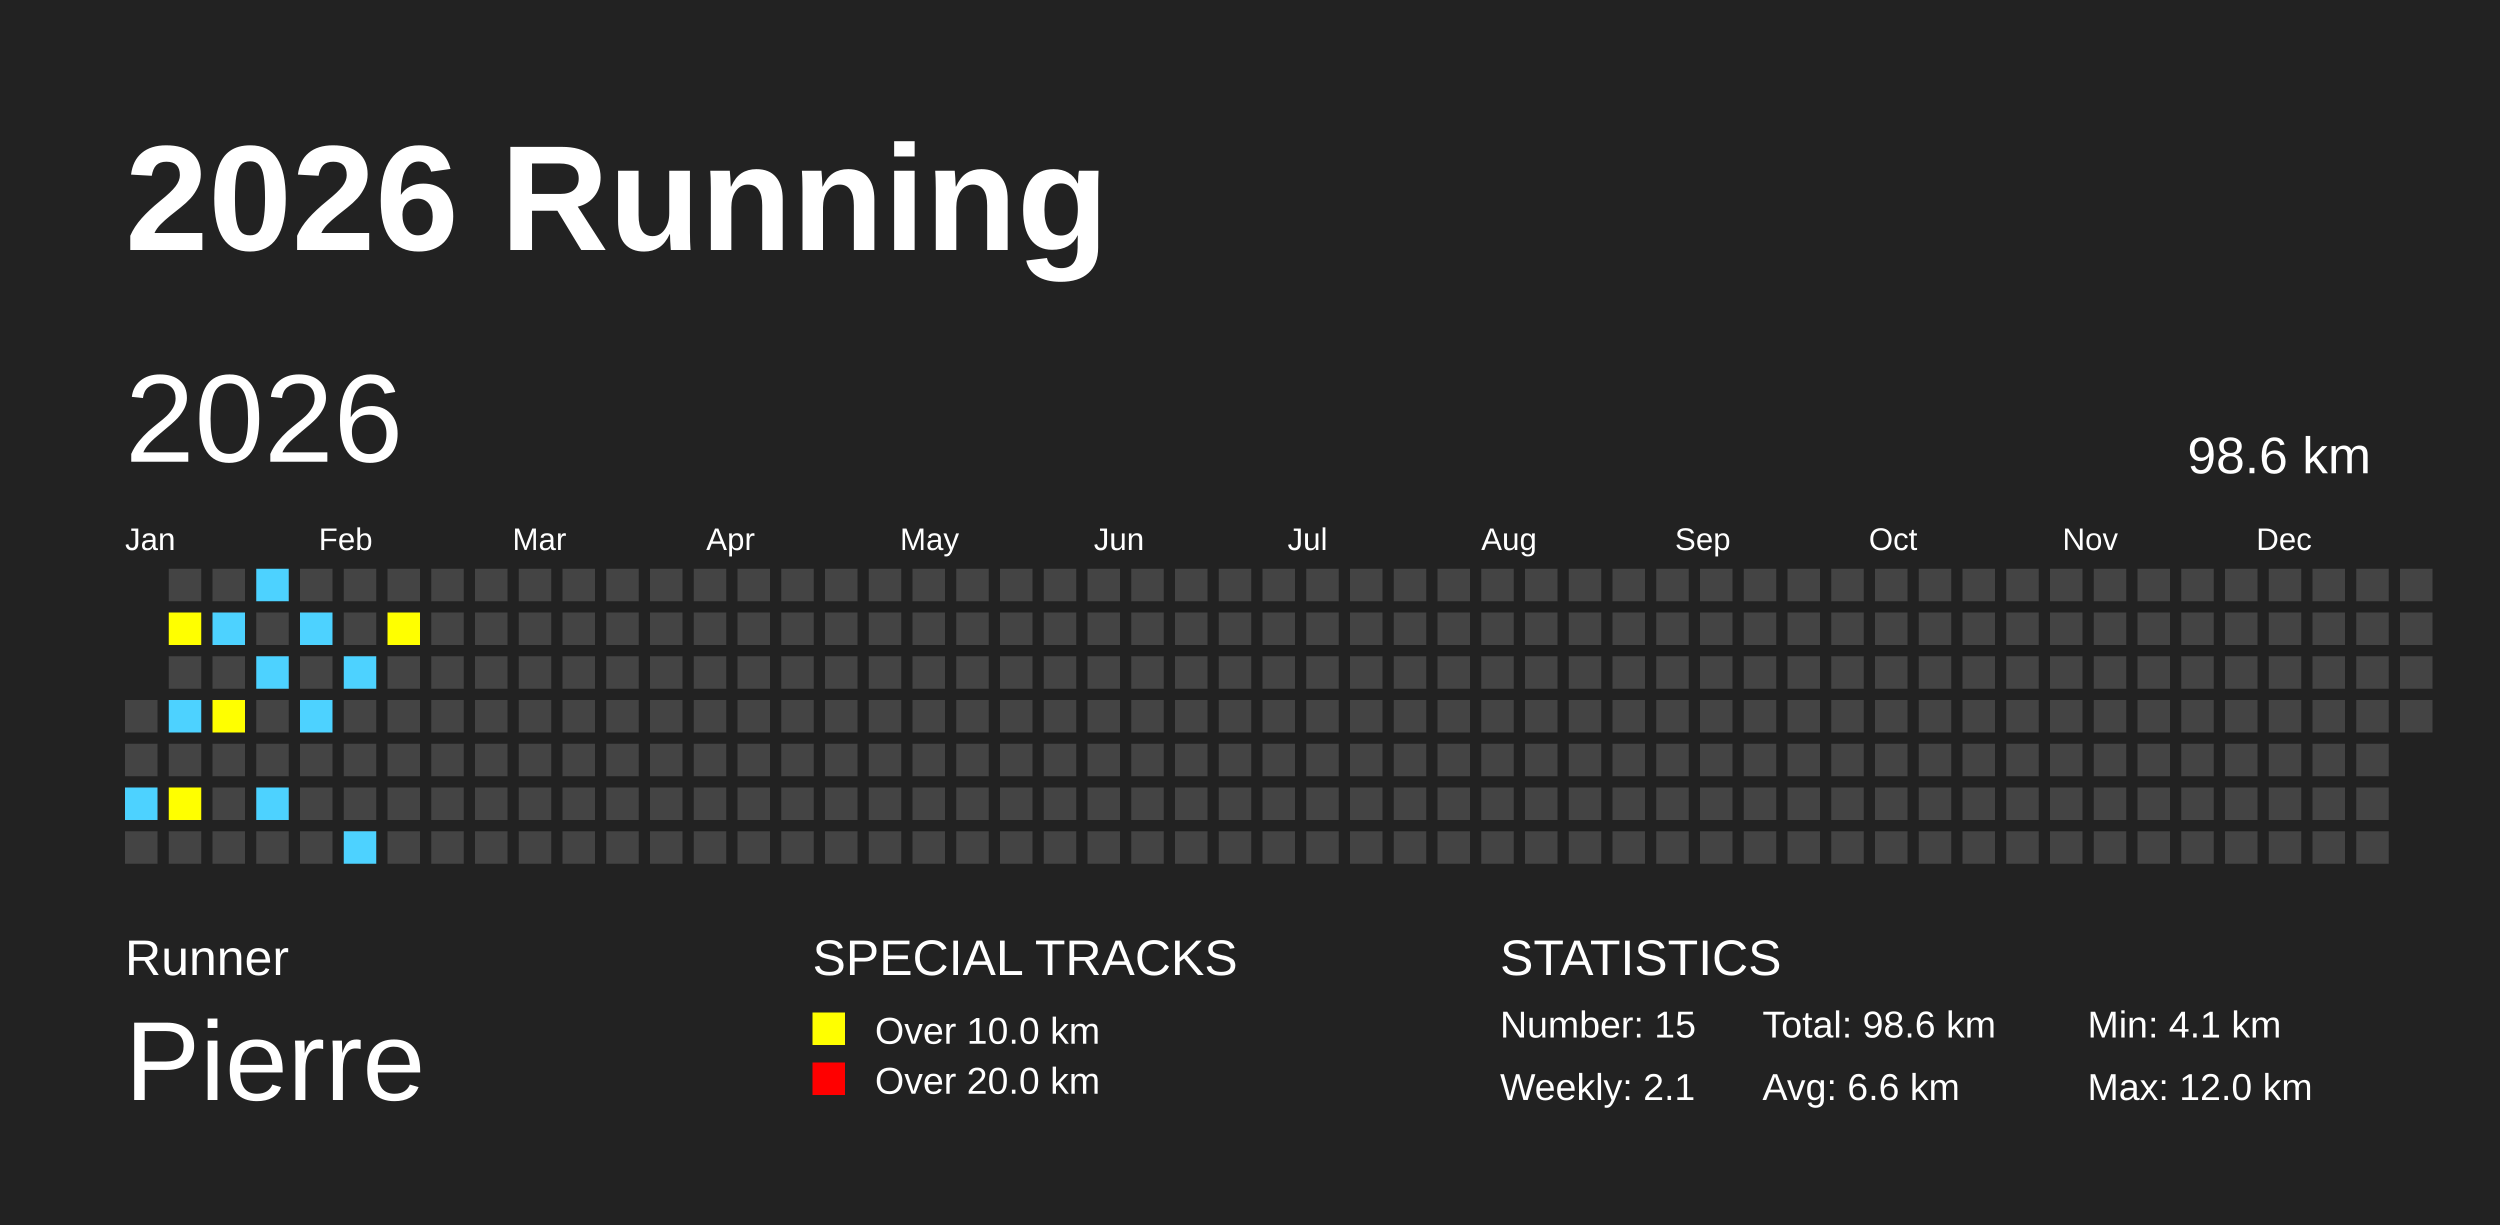
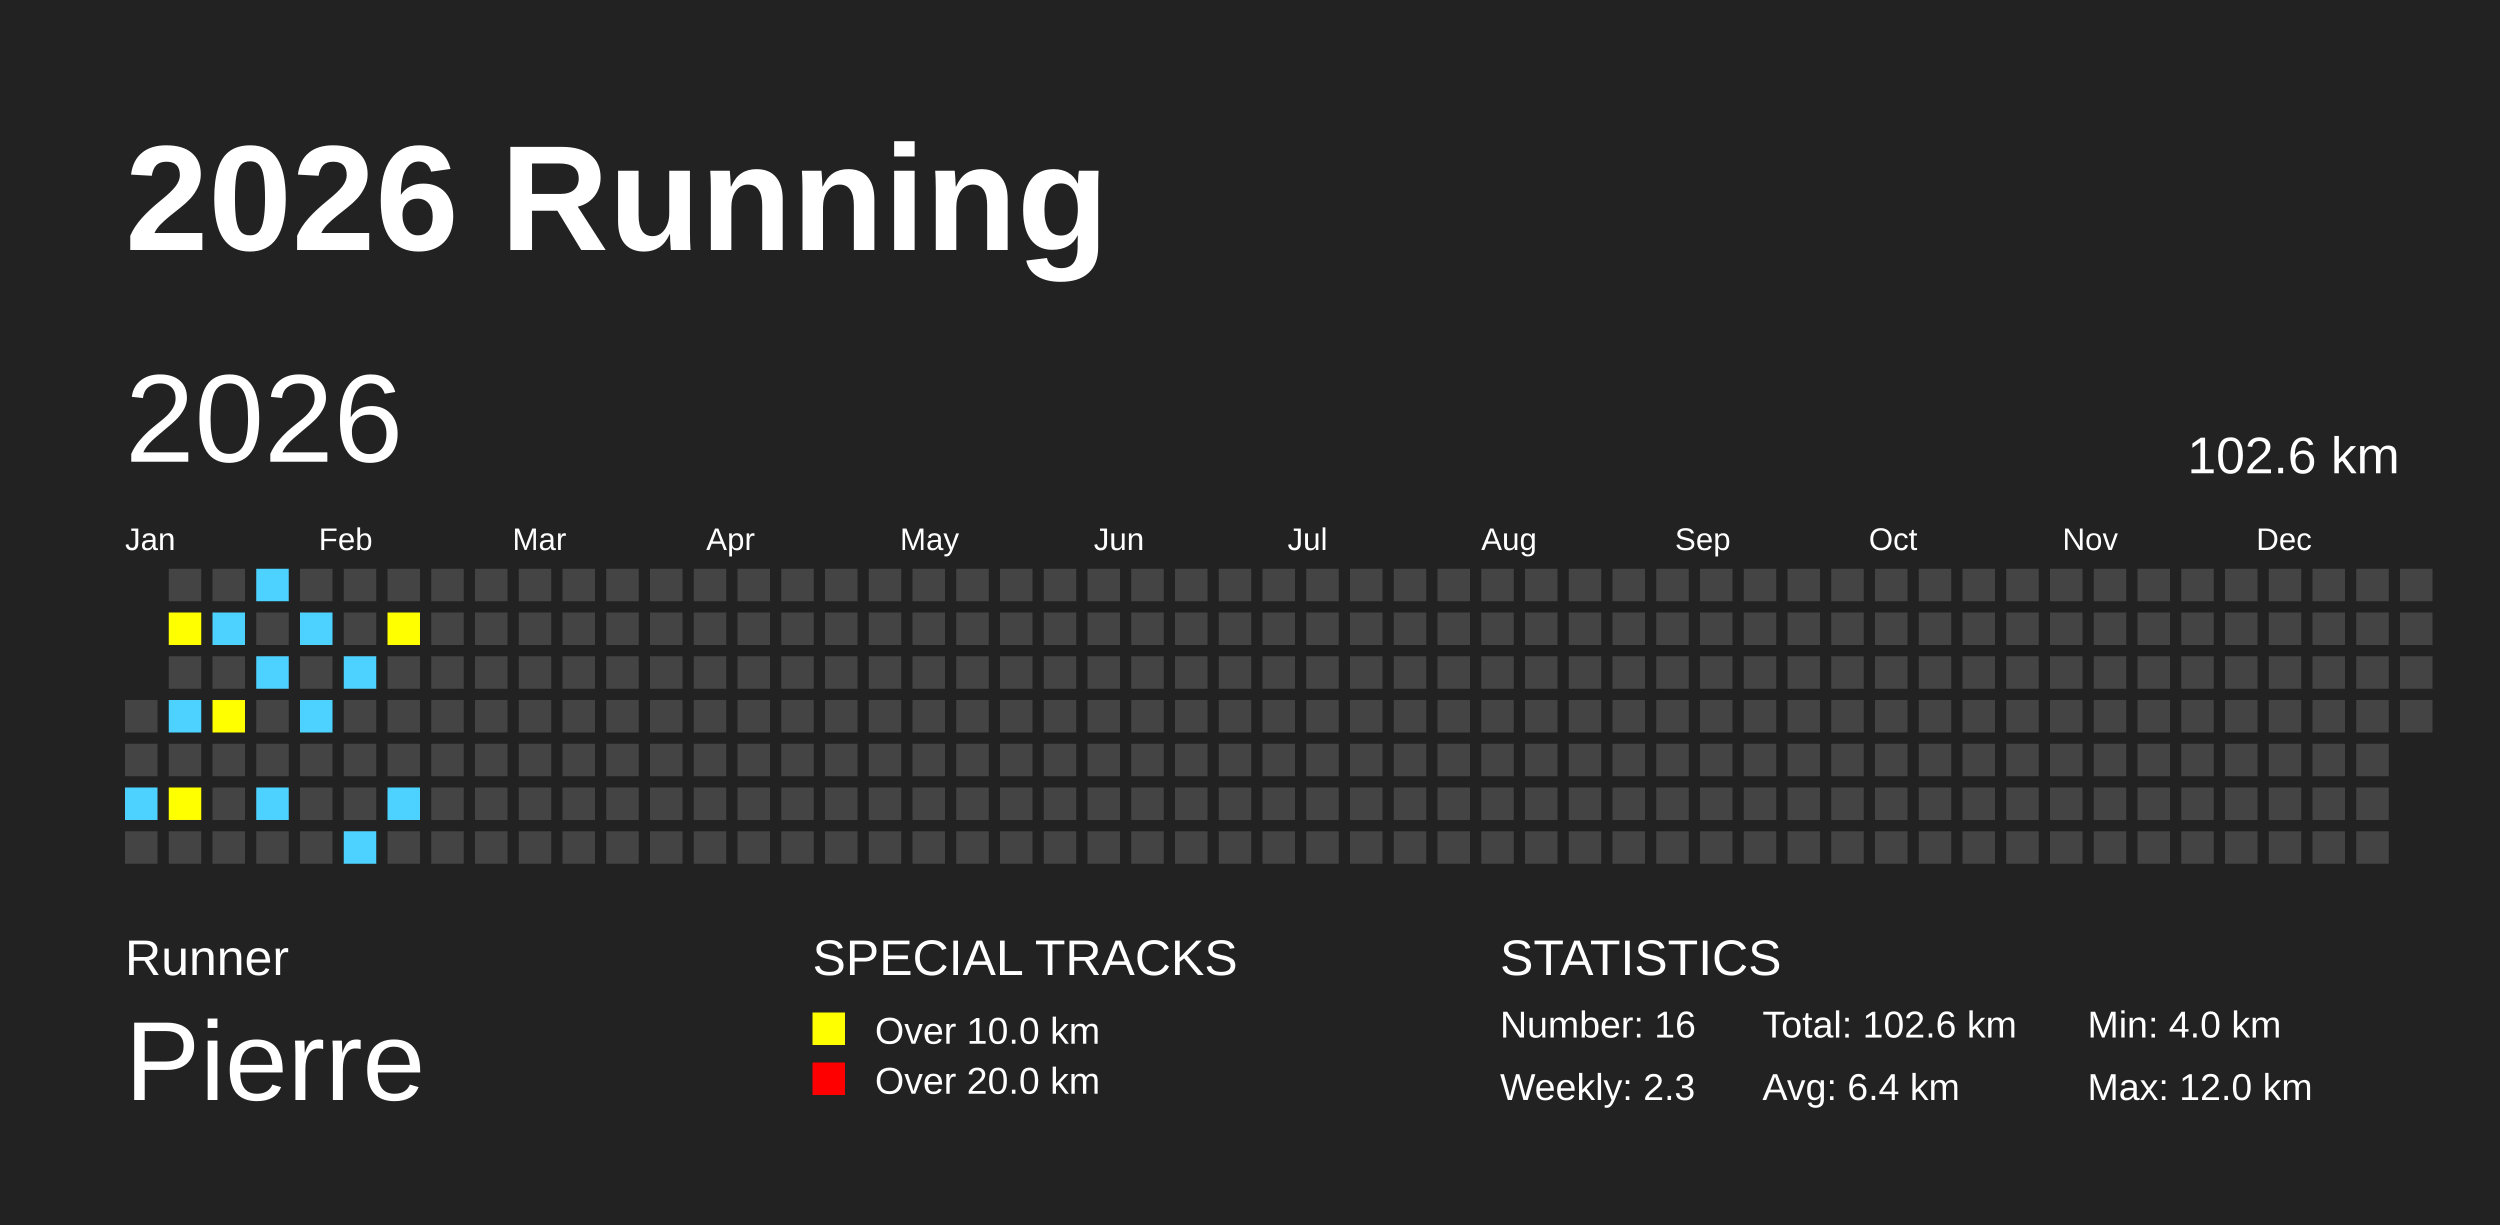
<svg xmlns="http://www.w3.org/2000/svg" baseProfile="full" height="98mm" version="1.1" viewBox="0,0,200,98" width="200mm">
  <defs />
  <rect fill="#222222" height="98" width="200" x="0" y="0" />
  <text fill="#FFFFFF" style="font-size:12px; font-family:Arial; font-weight:bold;" x="10" y="20">2026 Running</text>
  <text fill="#FFFFFF" style="font-size:4px; font-family:Arial" x="10" y="78">Runner</text>
  <text fill="#FFFFFF" style="font-size:9px; font-family:Arial" x="10" y="88">Pierre</text>
  <text fill="#FFFFFF" style="font-size:4px; font-family:Arial" x="65" y="78">SPECIAL TRACKS</text>
  <rect fill="yellow" height="2.6" width="2.6" x="65" y="81" />
  <text fill="#FFFFFF" style="font-size:3px; font-family:Arial" x="70" y="83.5">Over 10.0 km</text>
  <rect fill="red" height="2.6" width="2.6" x="65" y="85" />
  <text fill="#FFFFFF" style="font-size:3px; font-family:Arial" x="70" y="87.5">Over 20.0 km</text>
  <text fill="#FFFFFF" style="font-size:4px; font-family:Arial" x="120" y="78">STATISTICS</text>
-   <text fill="#FFFFFF" style="font-size:3px; font-family:Arial" x="120" y="83">Number: 15</text>
-   <text fill="#FFFFFF" style="font-size:3px; font-family:Arial" x="120" y="88">Weekly: 2.1</text>
-   <text fill="#FFFFFF" style="font-size:3px; font-family:Arial" x="141" y="83">Total: 98.6 km</text>
-   <text fill="#FFFFFF" style="font-size:3px; font-family:Arial" x="141" y="88">Avg: 6.6 km</text>
-   <text fill="#FFFFFF" style="font-size:3px; font-family:Arial" x="167" y="83">Min: 4.1 km</text>
+   <text fill="#FFFFFF" style="font-size:3px; font-family:Arial" x="120" y="83">Number: 16</text>
+   <text fill="#FFFFFF" style="font-size:3px; font-family:Arial" x="120" y="88">Weekly: 2.3</text>
+   <text fill="#FFFFFF" style="font-size:3px; font-family:Arial" x="141" y="83">Total: 102.6 km</text>
+   <text fill="#FFFFFF" style="font-size:3px; font-family:Arial" x="141" y="88">Avg: 6.4 km</text>
+   <text fill="#FFFFFF" style="font-size:3px; font-family:Arial" x="167" y="83">Min: 4.0 km</text>
  <text fill="#FFFFFF" style="font-size:3px; font-family:Arial" x="167" y="88">Max: 12.0 km</text>
  <text dominant-baseline="hanging" fill="#FFFFFF" style="font-size:10.0px; font-family:Arial;" x="10" y="30">2026</text>
-   <text dominant-baseline="hanging" fill="#FFFFFF" style="font-size:4.125px; font-family:Arial;" x="175" y="35">98.6 km</text>
+   <text dominant-baseline="hanging" fill="#FFFFFF" style="font-size:4.125px; font-family:Arial;" x="175" y="35">102.6 km</text>
  <text fill="#FFFFFF" style="font-size:2.5px; font-family:Arial" x="10.0" y="44">Jan</text>
  <text fill="#FFFFFF" style="font-size:2.5px; font-family:Arial" x="25.5" y="44">Feb</text>
  <text fill="#FFFFFF" style="font-size:2.5px; font-family:Arial" x="41.0" y="44">Mar</text>
  <text fill="#FFFFFF" style="font-size:2.5px; font-family:Arial" x="56.5" y="44">Apr</text>
  <text fill="#FFFFFF" style="font-size:2.5px; font-family:Arial" x="72.0" y="44">May</text>
  <text fill="#FFFFFF" style="font-size:2.5px; font-family:Arial" x="87.5" y="44">Jun</text>
  <text fill="#FFFFFF" style="font-size:2.5px; font-family:Arial" x="103.0" y="44">Jul</text>
  <text fill="#FFFFFF" style="font-size:2.5px; font-family:Arial" x="118.5" y="44">Aug</text>
  <text fill="#FFFFFF" style="font-size:2.5px; font-family:Arial" x="134.0" y="44">Sep</text>
  <text fill="#FFFFFF" style="font-size:2.5px; font-family:Arial" x="149.5" y="44">Oct</text>
  <text fill="#FFFFFF" style="font-size:2.5px; font-family:Arial" x="165.0" y="44">Nov</text>
  <text fill="#FFFFFF" style="font-size:2.5px; font-family:Arial" x="180.5" y="44">Dec</text>
  <rect fill="#444444" height="2.6" width="2.6" x="10.0" y="56.0" />
  <rect fill="#444444" height="2.6" width="2.6" x="10.0" y="59.5" />
  <rect fill="#4DD2FF" height="2.6" width="2.6" x="10.0" y="63.0" />
  <rect fill="#444444" height="2.6" width="2.6" x="10.0" y="66.5" />
  <rect fill="#444444" height="2.6" width="2.6" x="13.5" y="45.5" />
  <rect fill="yellow" height="2.6" width="2.6" x="13.5" y="49.0" />
  <rect fill="#444444" height="2.6" width="2.6" x="13.5" y="52.5" />
  <rect fill="#4DD2FF" height="2.6" width="2.6" x="13.5" y="56.0" />
  <rect fill="#444444" height="2.6" width="2.6" x="13.5" y="59.5" />
  <rect fill="yellow" height="2.6" width="2.6" x="13.5" y="63.0" />
  <rect fill="#444444" height="2.6" width="2.6" x="13.5" y="66.5" />
  <rect fill="#444444" height="2.6" width="2.6" x="17.0" y="45.5" />
  <rect fill="#4DD2FF" height="2.6" width="2.6" x="17.0" y="49.0" />
  <rect fill="#444444" height="2.6" width="2.6" x="17.0" y="52.5" />
  <rect fill="yellow" height="2.6" width="2.6" x="17.0" y="56.0" />
  <rect fill="#444444" height="2.6" width="2.6" x="17.0" y="59.5" />
  <rect fill="#444444" height="2.6" width="2.6" x="17.0" y="63.0" />
  <rect fill="#444444" height="2.6" width="2.6" x="17.0" y="66.5" />
  <rect fill="#4DD2FF" height="2.6" width="2.6" x="20.5" y="45.5" />
  <rect fill="#444444" height="2.6" width="2.6" x="20.5" y="49.0" />
  <rect fill="#4DD2FF" height="2.6" width="2.6" x="20.5" y="52.5" />
  <rect fill="#444444" height="2.6" width="2.6" x="20.5" y="56.0" />
  <rect fill="#444444" height="2.6" width="2.6" x="20.5" y="59.5" />
  <rect fill="#4DD2FF" height="2.6" width="2.6" x="20.5" y="63.0" />
  <rect fill="#444444" height="2.6" width="2.6" x="20.5" y="66.5" />
  <rect fill="#444444" height="2.6" width="2.6" x="24.0" y="45.5" />
  <rect fill="#4DD2FF" height="2.6" width="2.6" x="24.0" y="49.0" />
  <rect fill="#444444" height="2.6" width="2.6" x="24.0" y="52.5" />
  <rect fill="#4DD2FF" height="2.6" width="2.6" x="24.0" y="56.0" />
  <rect fill="#444444" height="2.6" width="2.6" x="24.0" y="59.5" />
  <rect fill="#444444" height="2.6" width="2.6" x="24.0" y="63.0" />
  <rect fill="#444444" height="2.6" width="2.6" x="24.0" y="66.5" />
  <rect fill="#444444" height="2.6" width="2.6" x="27.5" y="45.5" />
  <rect fill="#444444" height="2.6" width="2.6" x="27.5" y="49.0" />
  <rect fill="#4DD2FF" height="2.6" width="2.6" x="27.5" y="52.5" />
  <rect fill="#444444" height="2.6" width="2.6" x="27.5" y="56.0" />
  <rect fill="#444444" height="2.6" width="2.6" x="27.5" y="59.5" />
  <rect fill="#444444" height="2.6" width="2.6" x="27.5" y="63.0" />
  <rect fill="#4DD2FF" height="2.6" width="2.6" x="27.5" y="66.5" />
  <rect fill="#444444" height="2.6" width="2.6" x="31.0" y="45.5" />
  <rect fill="yellow" height="2.6" width="2.6" x="31.0" y="49.0" />
  <rect fill="#444444" height="2.6" width="2.6" x="31.0" y="52.5" />
  <rect fill="#444444" height="2.6" width="2.6" x="31.0" y="56.0" />
  <rect fill="#444444" height="2.6" width="2.6" x="31.0" y="59.5" />
-   <rect fill="#444444" height="2.6" width="2.6" x="31.0" y="63.0" />
+   <rect fill="#4DD2FF" height="2.6" width="2.6" x="31.0" y="63.0" />
  <rect fill="#444444" height="2.6" width="2.6" x="31.0" y="66.5" />
  <rect fill="#444444" height="2.6" width="2.6" x="34.5" y="45.5" />
  <rect fill="#444444" height="2.6" width="2.6" x="34.5" y="49.0" />
  <rect fill="#444444" height="2.6" width="2.6" x="34.5" y="52.5" />
  <rect fill="#444444" height="2.6" width="2.6" x="34.5" y="56.0" />
  <rect fill="#444444" height="2.6" width="2.6" x="34.5" y="59.5" />
  <rect fill="#444444" height="2.6" width="2.6" x="34.5" y="63.0" />
  <rect fill="#444444" height="2.6" width="2.6" x="34.5" y="66.5" />
  <rect fill="#444444" height="2.6" width="2.6" x="38.0" y="45.5" />
  <rect fill="#444444" height="2.6" width="2.6" x="38.0" y="49.0" />
  <rect fill="#444444" height="2.6" width="2.6" x="38.0" y="52.5" />
  <rect fill="#444444" height="2.6" width="2.6" x="38.0" y="56.0" />
  <rect fill="#444444" height="2.6" width="2.6" x="38.0" y="59.5" />
  <rect fill="#444444" height="2.6" width="2.6" x="38.0" y="63.0" />
  <rect fill="#444444" height="2.6" width="2.6" x="38.0" y="66.5" />
  <rect fill="#444444" height="2.6" width="2.6" x="41.5" y="45.5" />
  <rect fill="#444444" height="2.6" width="2.6" x="41.5" y="49.0" />
  <rect fill="#444444" height="2.6" width="2.6" x="41.5" y="52.5" />
  <rect fill="#444444" height="2.6" width="2.6" x="41.5" y="56.0" />
  <rect fill="#444444" height="2.6" width="2.6" x="41.5" y="59.5" />
  <rect fill="#444444" height="2.6" width="2.6" x="41.5" y="63.0" />
  <rect fill="#444444" height="2.6" width="2.6" x="41.5" y="66.5" />
  <rect fill="#444444" height="2.6" width="2.6" x="45.0" y="45.5" />
  <rect fill="#444444" height="2.6" width="2.6" x="45.0" y="49.0" />
  <rect fill="#444444" height="2.6" width="2.6" x="45.0" y="52.5" />
  <rect fill="#444444" height="2.6" width="2.6" x="45.0" y="56.0" />
  <rect fill="#444444" height="2.6" width="2.6" x="45.0" y="59.5" />
  <rect fill="#444444" height="2.6" width="2.6" x="45.0" y="63.0" />
  <rect fill="#444444" height="2.6" width="2.6" x="45.0" y="66.5" />
  <rect fill="#444444" height="2.6" width="2.6" x="48.5" y="45.5" />
  <rect fill="#444444" height="2.6" width="2.6" x="48.5" y="49.0" />
  <rect fill="#444444" height="2.6" width="2.6" x="48.5" y="52.5" />
  <rect fill="#444444" height="2.6" width="2.6" x="48.5" y="56.0" />
  <rect fill="#444444" height="2.6" width="2.6" x="48.5" y="59.5" />
  <rect fill="#444444" height="2.6" width="2.6" x="48.5" y="63.0" />
  <rect fill="#444444" height="2.6" width="2.6" x="48.5" y="66.5" />
  <rect fill="#444444" height="2.6" width="2.6" x="52.0" y="45.5" />
  <rect fill="#444444" height="2.6" width="2.6" x="52.0" y="49.0" />
  <rect fill="#444444" height="2.6" width="2.6" x="52.0" y="52.5" />
  <rect fill="#444444" height="2.6" width="2.6" x="52.0" y="56.0" />
  <rect fill="#444444" height="2.6" width="2.6" x="52.0" y="59.5" />
  <rect fill="#444444" height="2.6" width="2.6" x="52.0" y="63.0" />
  <rect fill="#444444" height="2.6" width="2.6" x="52.0" y="66.5" />
  <rect fill="#444444" height="2.6" width="2.6" x="55.5" y="45.5" />
  <rect fill="#444444" height="2.6" width="2.6" x="55.5" y="49.0" />
  <rect fill="#444444" height="2.6" width="2.6" x="55.5" y="52.5" />
  <rect fill="#444444" height="2.6" width="2.6" x="55.5" y="56.0" />
  <rect fill="#444444" height="2.6" width="2.6" x="55.5" y="59.5" />
  <rect fill="#444444" height="2.6" width="2.6" x="55.5" y="63.0" />
  <rect fill="#444444" height="2.6" width="2.6" x="55.5" y="66.5" />
  <rect fill="#444444" height="2.6" width="2.6" x="59.0" y="45.5" />
  <rect fill="#444444" height="2.6" width="2.6" x="59.0" y="49.0" />
  <rect fill="#444444" height="2.6" width="2.6" x="59.0" y="52.5" />
  <rect fill="#444444" height="2.6" width="2.6" x="59.0" y="56.0" />
  <rect fill="#444444" height="2.6" width="2.6" x="59.0" y="59.5" />
  <rect fill="#444444" height="2.6" width="2.6" x="59.0" y="63.0" />
  <rect fill="#444444" height="2.6" width="2.6" x="59.0" y="66.5" />
  <rect fill="#444444" height="2.6" width="2.6" x="62.5" y="45.5" />
  <rect fill="#444444" height="2.6" width="2.6" x="62.5" y="49.0" />
  <rect fill="#444444" height="2.6" width="2.6" x="62.5" y="52.5" />
  <rect fill="#444444" height="2.6" width="2.6" x="62.5" y="56.0" />
  <rect fill="#444444" height="2.6" width="2.6" x="62.5" y="59.5" />
  <rect fill="#444444" height="2.6" width="2.6" x="62.5" y="63.0" />
  <rect fill="#444444" height="2.6" width="2.6" x="62.5" y="66.5" />
  <rect fill="#444444" height="2.6" width="2.6" x="66.0" y="45.5" />
  <rect fill="#444444" height="2.6" width="2.6" x="66.0" y="49.0" />
  <rect fill="#444444" height="2.6" width="2.6" x="66.0" y="52.5" />
  <rect fill="#444444" height="2.6" width="2.6" x="66.0" y="56.0" />
  <rect fill="#444444" height="2.6" width="2.6" x="66.0" y="59.5" />
  <rect fill="#444444" height="2.6" width="2.6" x="66.0" y="63.0" />
  <rect fill="#444444" height="2.6" width="2.6" x="66.0" y="66.5" />
  <rect fill="#444444" height="2.6" width="2.6" x="69.5" y="45.5" />
  <rect fill="#444444" height="2.6" width="2.6" x="69.5" y="49.0" />
  <rect fill="#444444" height="2.6" width="2.6" x="69.5" y="52.5" />
  <rect fill="#444444" height="2.6" width="2.6" x="69.5" y="56.0" />
  <rect fill="#444444" height="2.6" width="2.6" x="69.5" y="59.5" />
  <rect fill="#444444" height="2.6" width="2.6" x="69.5" y="63.0" />
  <rect fill="#444444" height="2.6" width="2.6" x="69.5" y="66.5" />
  <rect fill="#444444" height="2.6" width="2.6" x="73.0" y="45.5" />
  <rect fill="#444444" height="2.6" width="2.6" x="73.0" y="49.0" />
  <rect fill="#444444" height="2.6" width="2.6" x="73.0" y="52.5" />
  <rect fill="#444444" height="2.6" width="2.6" x="73.0" y="56.0" />
  <rect fill="#444444" height="2.6" width="2.6" x="73.0" y="59.5" />
  <rect fill="#444444" height="2.6" width="2.6" x="73.0" y="63.0" />
  <rect fill="#444444" height="2.6" width="2.6" x="73.0" y="66.5" />
  <rect fill="#444444" height="2.6" width="2.6" x="76.5" y="45.5" />
  <rect fill="#444444" height="2.6" width="2.6" x="76.5" y="49.0" />
  <rect fill="#444444" height="2.6" width="2.6" x="76.5" y="52.5" />
  <rect fill="#444444" height="2.6" width="2.6" x="76.5" y="56.0" />
  <rect fill="#444444" height="2.6" width="2.6" x="76.5" y="59.5" />
  <rect fill="#444444" height="2.6" width="2.6" x="76.5" y="63.0" />
  <rect fill="#444444" height="2.6" width="2.6" x="76.5" y="66.5" />
  <rect fill="#444444" height="2.6" width="2.6" x="80.0" y="45.5" />
  <rect fill="#444444" height="2.6" width="2.6" x="80.0" y="49.0" />
  <rect fill="#444444" height="2.6" width="2.6" x="80.0" y="52.5" />
  <rect fill="#444444" height="2.6" width="2.6" x="80.0" y="56.0" />
  <rect fill="#444444" height="2.6" width="2.6" x="80.0" y="59.5" />
  <rect fill="#444444" height="2.6" width="2.6" x="80.0" y="63.0" />
  <rect fill="#444444" height="2.6" width="2.6" x="80.0" y="66.5" />
  <rect fill="#444444" height="2.6" width="2.6" x="83.5" y="45.5" />
  <rect fill="#444444" height="2.6" width="2.6" x="83.5" y="49.0" />
  <rect fill="#444444" height="2.6" width="2.6" x="83.5" y="52.5" />
  <rect fill="#444444" height="2.6" width="2.6" x="83.5" y="56.0" />
  <rect fill="#444444" height="2.6" width="2.6" x="83.5" y="59.5" />
  <rect fill="#444444" height="2.6" width="2.6" x="83.5" y="63.0" />
  <rect fill="#444444" height="2.6" width="2.6" x="83.5" y="66.5" />
  <rect fill="#444444" height="2.6" width="2.6" x="87.0" y="45.5" />
  <rect fill="#444444" height="2.6" width="2.6" x="87.0" y="49.0" />
  <rect fill="#444444" height="2.6" width="2.6" x="87.0" y="52.5" />
  <rect fill="#444444" height="2.6" width="2.6" x="87.0" y="56.0" />
  <rect fill="#444444" height="2.6" width="2.6" x="87.0" y="59.5" />
  <rect fill="#444444" height="2.6" width="2.6" x="87.0" y="63.0" />
  <rect fill="#444444" height="2.6" width="2.6" x="87.0" y="66.5" />
  <rect fill="#444444" height="2.6" width="2.6" x="90.5" y="45.5" />
  <rect fill="#444444" height="2.6" width="2.6" x="90.5" y="49.0" />
  <rect fill="#444444" height="2.6" width="2.6" x="90.5" y="52.5" />
  <rect fill="#444444" height="2.6" width="2.6" x="90.5" y="56.0" />
  <rect fill="#444444" height="2.6" width="2.6" x="90.5" y="59.5" />
  <rect fill="#444444" height="2.6" width="2.6" x="90.5" y="63.0" />
  <rect fill="#444444" height="2.6" width="2.6" x="90.5" y="66.5" />
  <rect fill="#444444" height="2.6" width="2.6" x="94.0" y="45.5" />
  <rect fill="#444444" height="2.6" width="2.6" x="94.0" y="49.0" />
  <rect fill="#444444" height="2.6" width="2.6" x="94.0" y="52.5" />
  <rect fill="#444444" height="2.6" width="2.6" x="94.0" y="56.0" />
  <rect fill="#444444" height="2.6" width="2.6" x="94.0" y="59.5" />
  <rect fill="#444444" height="2.6" width="2.6" x="94.0" y="63.0" />
  <rect fill="#444444" height="2.6" width="2.6" x="94.0" y="66.5" />
  <rect fill="#444444" height="2.6" width="2.6" x="97.5" y="45.5" />
  <rect fill="#444444" height="2.6" width="2.6" x="97.5" y="49.0" />
  <rect fill="#444444" height="2.6" width="2.6" x="97.5" y="52.5" />
  <rect fill="#444444" height="2.6" width="2.6" x="97.5" y="56.0" />
  <rect fill="#444444" height="2.6" width="2.6" x="97.5" y="59.5" />
  <rect fill="#444444" height="2.6" width="2.6" x="97.5" y="63.0" />
  <rect fill="#444444" height="2.6" width="2.6" x="97.5" y="66.5" />
  <rect fill="#444444" height="2.6" width="2.6" x="101.0" y="45.5" />
  <rect fill="#444444" height="2.6" width="2.6" x="101.0" y="49.0" />
  <rect fill="#444444" height="2.6" width="2.6" x="101.0" y="52.5" />
  <rect fill="#444444" height="2.6" width="2.6" x="101.0" y="56.0" />
  <rect fill="#444444" height="2.6" width="2.6" x="101.0" y="59.5" />
  <rect fill="#444444" height="2.6" width="2.6" x="101.0" y="63.0" />
  <rect fill="#444444" height="2.6" width="2.6" x="101.0" y="66.5" />
  <rect fill="#444444" height="2.6" width="2.6" x="104.5" y="45.5" />
  <rect fill="#444444" height="2.6" width="2.6" x="104.5" y="49.0" />
  <rect fill="#444444" height="2.6" width="2.6" x="104.5" y="52.5" />
  <rect fill="#444444" height="2.6" width="2.6" x="104.5" y="56.0" />
  <rect fill="#444444" height="2.6" width="2.6" x="104.5" y="59.5" />
  <rect fill="#444444" height="2.6" width="2.6" x="104.5" y="63.0" />
  <rect fill="#444444" height="2.6" width="2.6" x="104.5" y="66.5" />
  <rect fill="#444444" height="2.6" width="2.6" x="108.0" y="45.5" />
  <rect fill="#444444" height="2.6" width="2.6" x="108.0" y="49.0" />
  <rect fill="#444444" height="2.6" width="2.6" x="108.0" y="52.5" />
  <rect fill="#444444" height="2.6" width="2.6" x="108.0" y="56.0" />
  <rect fill="#444444" height="2.6" width="2.6" x="108.0" y="59.5" />
  <rect fill="#444444" height="2.6" width="2.6" x="108.0" y="63.0" />
  <rect fill="#444444" height="2.6" width="2.6" x="108.0" y="66.5" />
  <rect fill="#444444" height="2.6" width="2.6" x="111.5" y="45.5" />
  <rect fill="#444444" height="2.6" width="2.6" x="111.5" y="49.0" />
  <rect fill="#444444" height="2.6" width="2.6" x="111.5" y="52.5" />
  <rect fill="#444444" height="2.6" width="2.6" x="111.5" y="56.0" />
  <rect fill="#444444" height="2.6" width="2.6" x="111.5" y="59.5" />
  <rect fill="#444444" height="2.6" width="2.6" x="111.5" y="63.0" />
  <rect fill="#444444" height="2.6" width="2.6" x="111.5" y="66.5" />
  <rect fill="#444444" height="2.6" width="2.6" x="115.0" y="45.5" />
  <rect fill="#444444" height="2.6" width="2.6" x="115.0" y="49.0" />
  <rect fill="#444444" height="2.6" width="2.6" x="115.0" y="52.5" />
  <rect fill="#444444" height="2.6" width="2.6" x="115.0" y="56.0" />
  <rect fill="#444444" height="2.6" width="2.6" x="115.0" y="59.5" />
  <rect fill="#444444" height="2.6" width="2.6" x="115.0" y="63.0" />
  <rect fill="#444444" height="2.6" width="2.6" x="115.0" y="66.5" />
  <rect fill="#444444" height="2.6" width="2.6" x="118.5" y="45.5" />
  <rect fill="#444444" height="2.6" width="2.6" x="118.5" y="49.0" />
  <rect fill="#444444" height="2.6" width="2.6" x="118.5" y="52.5" />
  <rect fill="#444444" height="2.6" width="2.6" x="118.5" y="56.0" />
  <rect fill="#444444" height="2.6" width="2.6" x="118.5" y="59.5" />
  <rect fill="#444444" height="2.6" width="2.6" x="118.5" y="63.0" />
  <rect fill="#444444" height="2.6" width="2.6" x="118.5" y="66.5" />
  <rect fill="#444444" height="2.6" width="2.6" x="122.0" y="45.5" />
  <rect fill="#444444" height="2.6" width="2.6" x="122.0" y="49.0" />
  <rect fill="#444444" height="2.6" width="2.6" x="122.0" y="52.5" />
  <rect fill="#444444" height="2.6" width="2.6" x="122.0" y="56.0" />
  <rect fill="#444444" height="2.6" width="2.6" x="122.0" y="59.5" />
  <rect fill="#444444" height="2.6" width="2.6" x="122.0" y="63.0" />
  <rect fill="#444444" height="2.6" width="2.6" x="122.0" y="66.5" />
  <rect fill="#444444" height="2.6" width="2.6" x="125.5" y="45.5" />
  <rect fill="#444444" height="2.6" width="2.6" x="125.5" y="49.0" />
  <rect fill="#444444" height="2.6" width="2.6" x="125.5" y="52.5" />
  <rect fill="#444444" height="2.6" width="2.6" x="125.5" y="56.0" />
  <rect fill="#444444" height="2.6" width="2.6" x="125.5" y="59.5" />
  <rect fill="#444444" height="2.6" width="2.6" x="125.5" y="63.0" />
  <rect fill="#444444" height="2.6" width="2.6" x="125.5" y="66.5" />
  <rect fill="#444444" height="2.6" width="2.6" x="129.0" y="45.5" />
  <rect fill="#444444" height="2.6" width="2.6" x="129.0" y="49.0" />
  <rect fill="#444444" height="2.6" width="2.6" x="129.0" y="52.5" />
  <rect fill="#444444" height="2.6" width="2.6" x="129.0" y="56.0" />
  <rect fill="#444444" height="2.6" width="2.6" x="129.0" y="59.5" />
  <rect fill="#444444" height="2.6" width="2.6" x="129.0" y="63.0" />
  <rect fill="#444444" height="2.6" width="2.6" x="129.0" y="66.5" />
  <rect fill="#444444" height="2.6" width="2.6" x="132.5" y="45.5" />
  <rect fill="#444444" height="2.6" width="2.6" x="132.5" y="49.0" />
  <rect fill="#444444" height="2.6" width="2.6" x="132.5" y="52.5" />
  <rect fill="#444444" height="2.6" width="2.6" x="132.5" y="56.0" />
  <rect fill="#444444" height="2.6" width="2.6" x="132.5" y="59.5" />
  <rect fill="#444444" height="2.6" width="2.6" x="132.5" y="63.0" />
  <rect fill="#444444" height="2.6" width="2.6" x="132.5" y="66.5" />
  <rect fill="#444444" height="2.6" width="2.6" x="136.0" y="45.5" />
  <rect fill="#444444" height="2.6" width="2.6" x="136.0" y="49.0" />
  <rect fill="#444444" height="2.6" width="2.6" x="136.0" y="52.5" />
  <rect fill="#444444" height="2.6" width="2.6" x="136.0" y="56.0" />
  <rect fill="#444444" height="2.6" width="2.6" x="136.0" y="59.5" />
  <rect fill="#444444" height="2.6" width="2.6" x="136.0" y="63.0" />
  <rect fill="#444444" height="2.6" width="2.6" x="136.0" y="66.5" />
  <rect fill="#444444" height="2.6" width="2.6" x="139.5" y="45.5" />
  <rect fill="#444444" height="2.6" width="2.6" x="139.5" y="49.0" />
  <rect fill="#444444" height="2.6" width="2.6" x="139.5" y="52.5" />
  <rect fill="#444444" height="2.6" width="2.6" x="139.5" y="56.0" />
  <rect fill="#444444" height="2.6" width="2.6" x="139.5" y="59.5" />
  <rect fill="#444444" height="2.6" width="2.6" x="139.5" y="63.0" />
  <rect fill="#444444" height="2.6" width="2.6" x="139.5" y="66.5" />
  <rect fill="#444444" height="2.6" width="2.6" x="143.0" y="45.5" />
  <rect fill="#444444" height="2.6" width="2.6" x="143.0" y="49.0" />
  <rect fill="#444444" height="2.6" width="2.6" x="143.0" y="52.5" />
  <rect fill="#444444" height="2.6" width="2.6" x="143.0" y="56.0" />
  <rect fill="#444444" height="2.6" width="2.6" x="143.0" y="59.5" />
  <rect fill="#444444" height="2.6" width="2.6" x="143.0" y="63.0" />
  <rect fill="#444444" height="2.6" width="2.6" x="143.0" y="66.5" />
  <rect fill="#444444" height="2.6" width="2.6" x="146.5" y="45.5" />
  <rect fill="#444444" height="2.6" width="2.6" x="146.5" y="49.0" />
  <rect fill="#444444" height="2.6" width="2.6" x="146.5" y="52.5" />
  <rect fill="#444444" height="2.6" width="2.6" x="146.5" y="56.0" />
  <rect fill="#444444" height="2.6" width="2.6" x="146.5" y="59.5" />
  <rect fill="#444444" height="2.6" width="2.6" x="146.5" y="63.0" />
  <rect fill="#444444" height="2.6" width="2.6" x="146.5" y="66.5" />
  <rect fill="#444444" height="2.6" width="2.6" x="150.0" y="45.5" />
  <rect fill="#444444" height="2.6" width="2.6" x="150.0" y="49.0" />
  <rect fill="#444444" height="2.6" width="2.6" x="150.0" y="52.5" />
  <rect fill="#444444" height="2.6" width="2.6" x="150.0" y="56.0" />
  <rect fill="#444444" height="2.6" width="2.6" x="150.0" y="59.5" />
  <rect fill="#444444" height="2.6" width="2.6" x="150.0" y="63.0" />
  <rect fill="#444444" height="2.6" width="2.6" x="150.0" y="66.5" />
  <rect fill="#444444" height="2.6" width="2.6" x="153.5" y="45.5" />
  <rect fill="#444444" height="2.6" width="2.6" x="153.5" y="49.0" />
  <rect fill="#444444" height="2.6" width="2.6" x="153.5" y="52.5" />
  <rect fill="#444444" height="2.6" width="2.6" x="153.5" y="56.0" />
  <rect fill="#444444" height="2.6" width="2.6" x="153.5" y="59.5" />
  <rect fill="#444444" height="2.6" width="2.6" x="153.5" y="63.0" />
  <rect fill="#444444" height="2.6" width="2.6" x="153.5" y="66.5" />
  <rect fill="#444444" height="2.6" width="2.6" x="157.0" y="45.5" />
  <rect fill="#444444" height="2.6" width="2.6" x="157.0" y="49.0" />
  <rect fill="#444444" height="2.6" width="2.6" x="157.0" y="52.5" />
  <rect fill="#444444" height="2.6" width="2.6" x="157.0" y="56.0" />
  <rect fill="#444444" height="2.6" width="2.6" x="157.0" y="59.5" />
  <rect fill="#444444" height="2.6" width="2.6" x="157.0" y="63.0" />
  <rect fill="#444444" height="2.6" width="2.6" x="157.0" y="66.5" />
  <rect fill="#444444" height="2.6" width="2.6" x="160.5" y="45.5" />
  <rect fill="#444444" height="2.6" width="2.6" x="160.5" y="49.0" />
  <rect fill="#444444" height="2.6" width="2.6" x="160.5" y="52.5" />
  <rect fill="#444444" height="2.6" width="2.6" x="160.5" y="56.0" />
  <rect fill="#444444" height="2.6" width="2.6" x="160.5" y="59.5" />
  <rect fill="#444444" height="2.6" width="2.6" x="160.5" y="63.0" />
  <rect fill="#444444" height="2.6" width="2.6" x="160.5" y="66.5" />
  <rect fill="#444444" height="2.6" width="2.6" x="164.0" y="45.5" />
  <rect fill="#444444" height="2.6" width="2.6" x="164.0" y="49.0" />
  <rect fill="#444444" height="2.6" width="2.6" x="164.0" y="52.5" />
  <rect fill="#444444" height="2.6" width="2.6" x="164.0" y="56.0" />
  <rect fill="#444444" height="2.6" width="2.6" x="164.0" y="59.5" />
  <rect fill="#444444" height="2.6" width="2.6" x="164.0" y="63.0" />
  <rect fill="#444444" height="2.6" width="2.6" x="164.0" y="66.5" />
  <rect fill="#444444" height="2.6" width="2.6" x="167.5" y="45.5" />
  <rect fill="#444444" height="2.6" width="2.6" x="167.5" y="49.0" />
  <rect fill="#444444" height="2.6" width="2.6" x="167.5" y="52.5" />
  <rect fill="#444444" height="2.6" width="2.6" x="167.5" y="56.0" />
  <rect fill="#444444" height="2.6" width="2.6" x="167.5" y="59.5" />
  <rect fill="#444444" height="2.6" width="2.6" x="167.5" y="63.0" />
  <rect fill="#444444" height="2.6" width="2.6" x="167.5" y="66.5" />
  <rect fill="#444444" height="2.6" width="2.6" x="171.0" y="45.5" />
  <rect fill="#444444" height="2.6" width="2.6" x="171.0" y="49.0" />
  <rect fill="#444444" height="2.6" width="2.6" x="171.0" y="52.5" />
  <rect fill="#444444" height="2.6" width="2.6" x="171.0" y="56.0" />
  <rect fill="#444444" height="2.6" width="2.6" x="171.0" y="59.5" />
  <rect fill="#444444" height="2.6" width="2.6" x="171.0" y="63.0" />
  <rect fill="#444444" height="2.6" width="2.6" x="171.0" y="66.5" />
  <rect fill="#444444" height="2.6" width="2.6" x="174.5" y="45.5" />
  <rect fill="#444444" height="2.6" width="2.6" x="174.5" y="49.0" />
  <rect fill="#444444" height="2.6" width="2.6" x="174.5" y="52.5" />
  <rect fill="#444444" height="2.6" width="2.6" x="174.5" y="56.0" />
  <rect fill="#444444" height="2.6" width="2.6" x="174.5" y="59.5" />
  <rect fill="#444444" height="2.6" width="2.6" x="174.5" y="63.0" />
  <rect fill="#444444" height="2.6" width="2.6" x="174.5" y="66.5" />
  <rect fill="#444444" height="2.6" width="2.6" x="178.0" y="45.5" />
  <rect fill="#444444" height="2.6" width="2.6" x="178.0" y="49.0" />
  <rect fill="#444444" height="2.6" width="2.6" x="178.0" y="52.5" />
  <rect fill="#444444" height="2.6" width="2.6" x="178.0" y="56.0" />
  <rect fill="#444444" height="2.6" width="2.6" x="178.0" y="59.5" />
  <rect fill="#444444" height="2.6" width="2.6" x="178.0" y="63.0" />
  <rect fill="#444444" height="2.6" width="2.6" x="178.0" y="66.5" />
  <rect fill="#444444" height="2.6" width="2.6" x="181.5" y="45.5" />
  <rect fill="#444444" height="2.6" width="2.6" x="181.5" y="49.0" />
  <rect fill="#444444" height="2.6" width="2.6" x="181.5" y="52.5" />
  <rect fill="#444444" height="2.6" width="2.6" x="181.5" y="56.0" />
  <rect fill="#444444" height="2.6" width="2.6" x="181.5" y="59.5" />
  <rect fill="#444444" height="2.6" width="2.6" x="181.5" y="63.0" />
  <rect fill="#444444" height="2.6" width="2.6" x="181.5" y="66.5" />
  <rect fill="#444444" height="2.6" width="2.6" x="185.0" y="45.5" />
  <rect fill="#444444" height="2.6" width="2.6" x="185.0" y="49.0" />
  <rect fill="#444444" height="2.6" width="2.6" x="185.0" y="52.5" />
  <rect fill="#444444" height="2.6" width="2.6" x="185.0" y="56.0" />
  <rect fill="#444444" height="2.6" width="2.6" x="185.0" y="59.5" />
  <rect fill="#444444" height="2.6" width="2.6" x="185.0" y="63.0" />
  <rect fill="#444444" height="2.6" width="2.6" x="185.0" y="66.5" />
  <rect fill="#444444" height="2.6" width="2.6" x="188.5" y="45.5" />
  <rect fill="#444444" height="2.6" width="2.6" x="188.5" y="49.0" />
  <rect fill="#444444" height="2.6" width="2.6" x="188.5" y="52.5" />
  <rect fill="#444444" height="2.6" width="2.6" x="188.5" y="56.0" />
  <rect fill="#444444" height="2.6" width="2.6" x="188.5" y="59.5" />
  <rect fill="#444444" height="2.6" width="2.6" x="188.5" y="63.0" />
  <rect fill="#444444" height="2.6" width="2.6" x="188.5" y="66.5" />
  <rect fill="#444444" height="2.6" width="2.6" x="192.0" y="45.5" />
  <rect fill="#444444" height="2.6" width="2.6" x="192.0" y="49.0" />
  <rect fill="#444444" height="2.6" width="2.6" x="192.0" y="52.5" />
  <rect fill="#444444" height="2.6" width="2.6" x="192.0" y="56.0" />
</svg>
